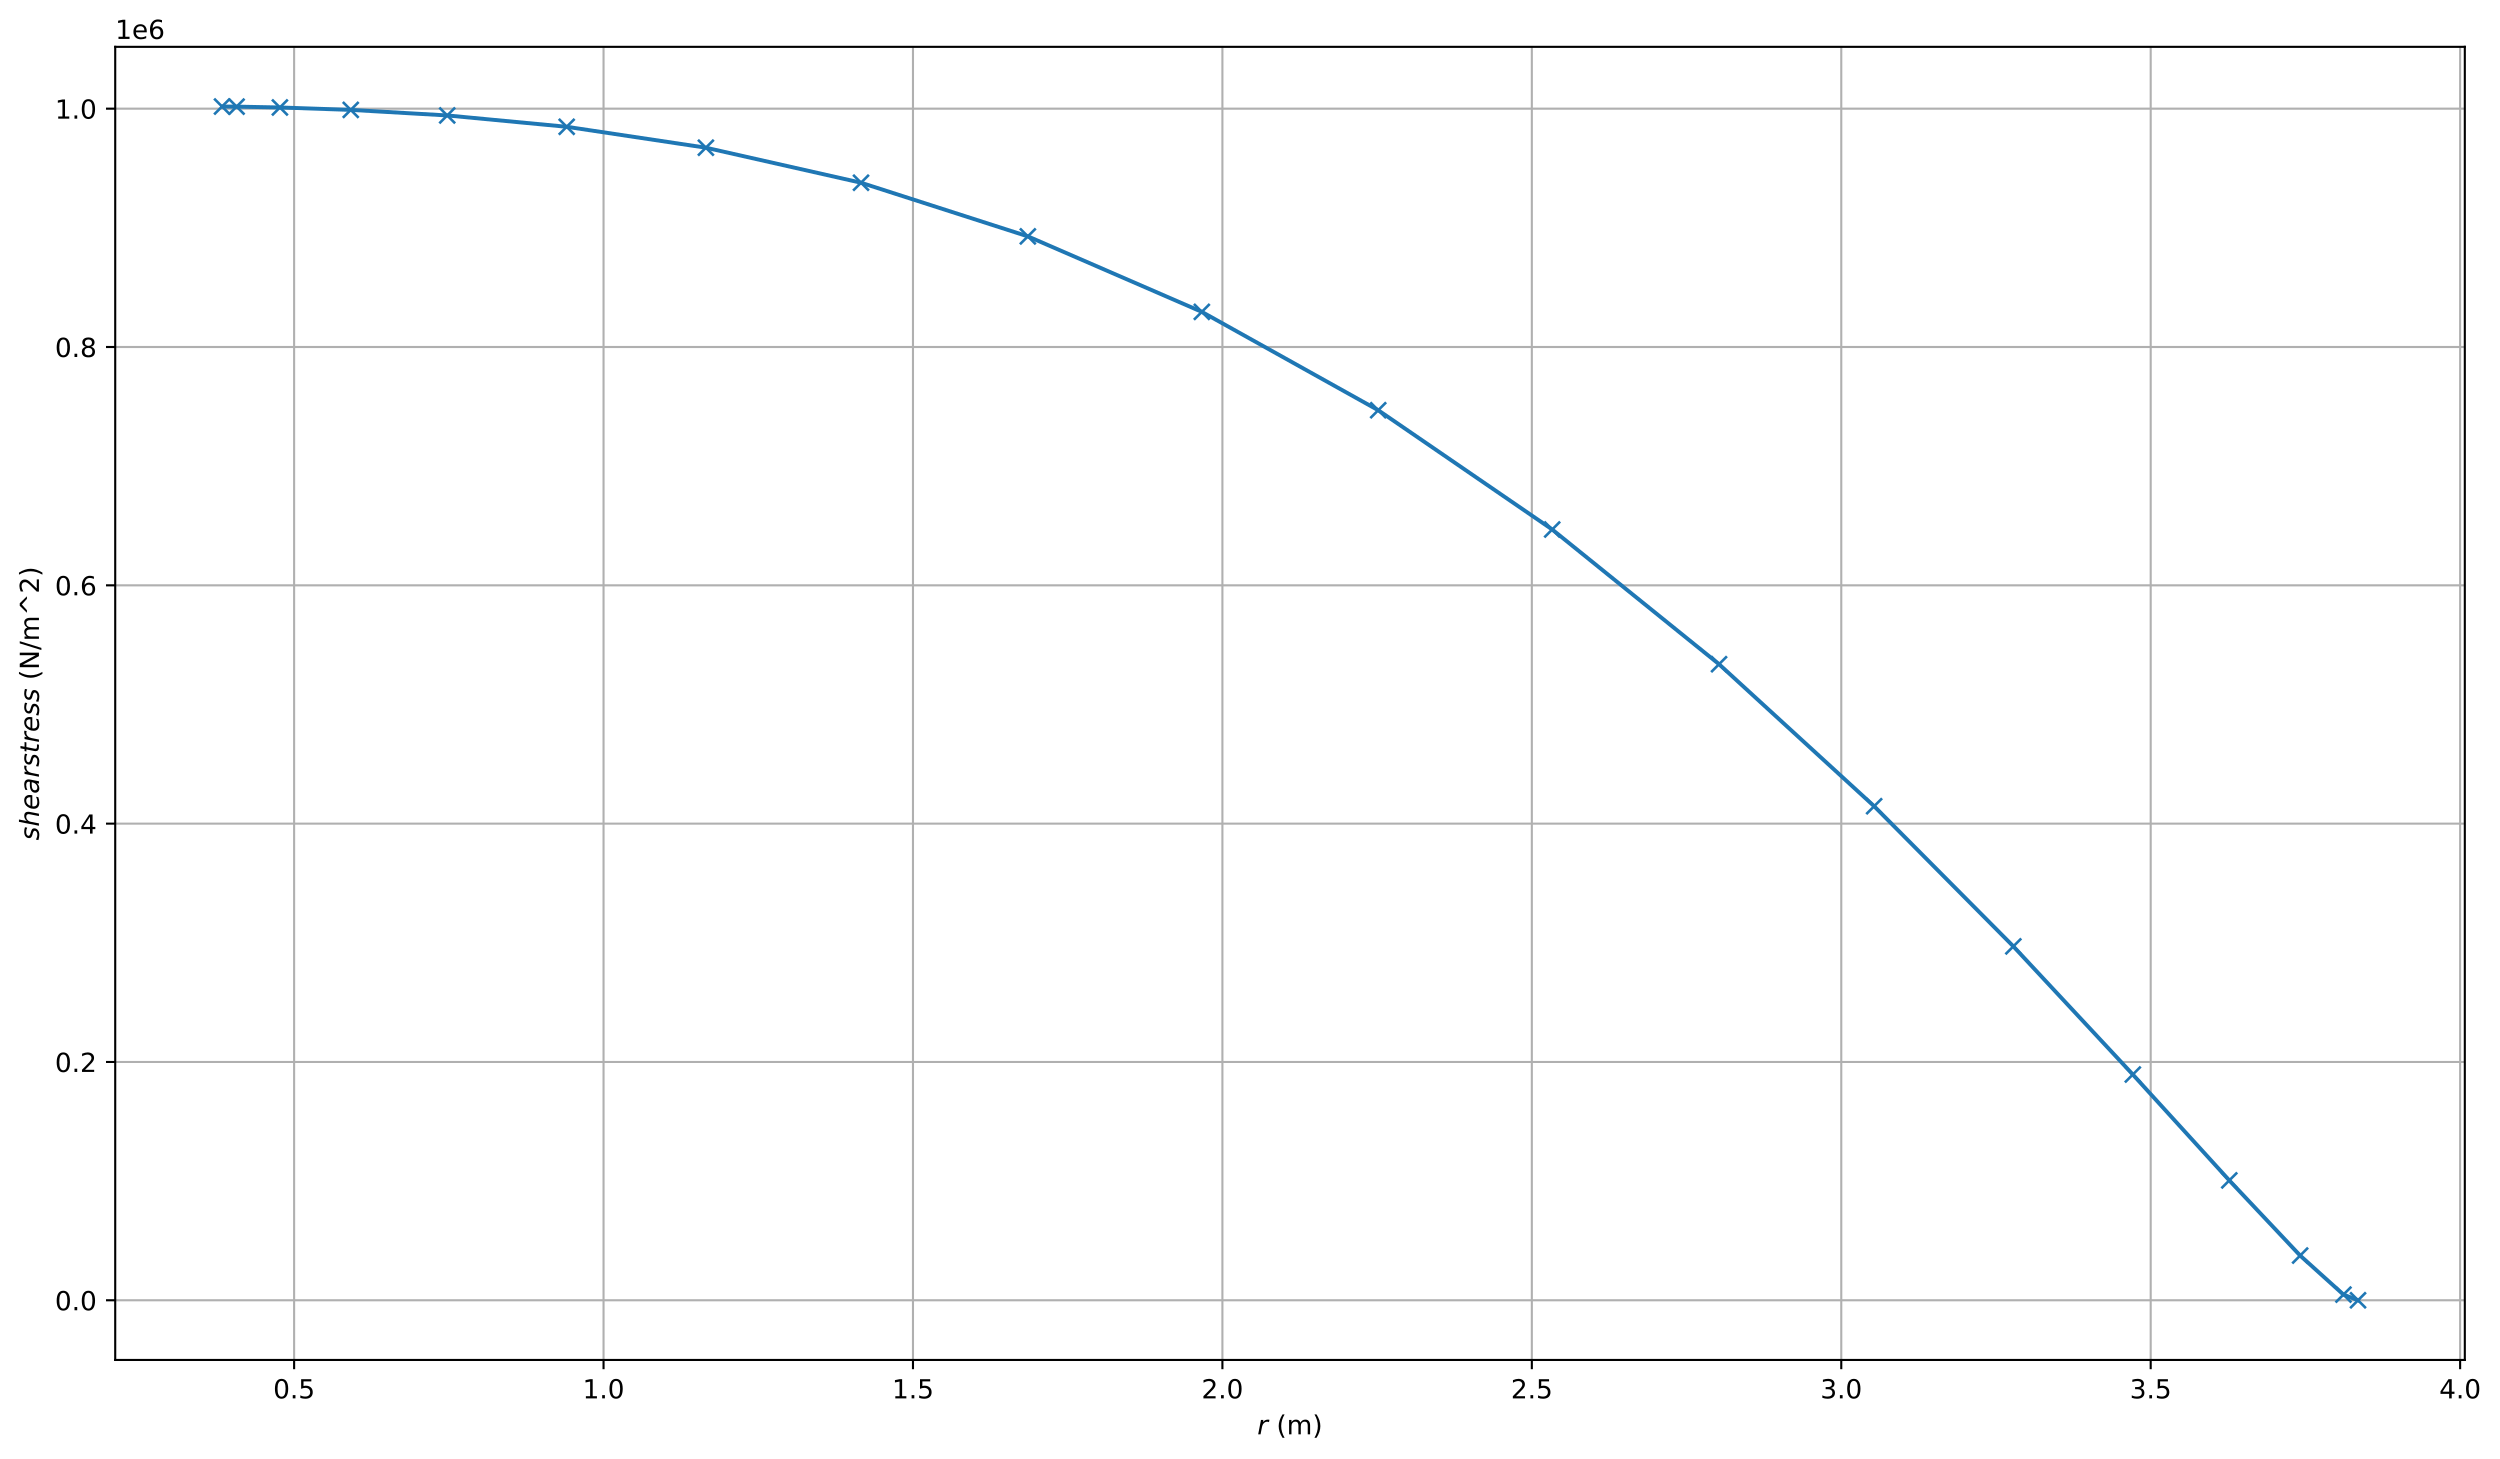
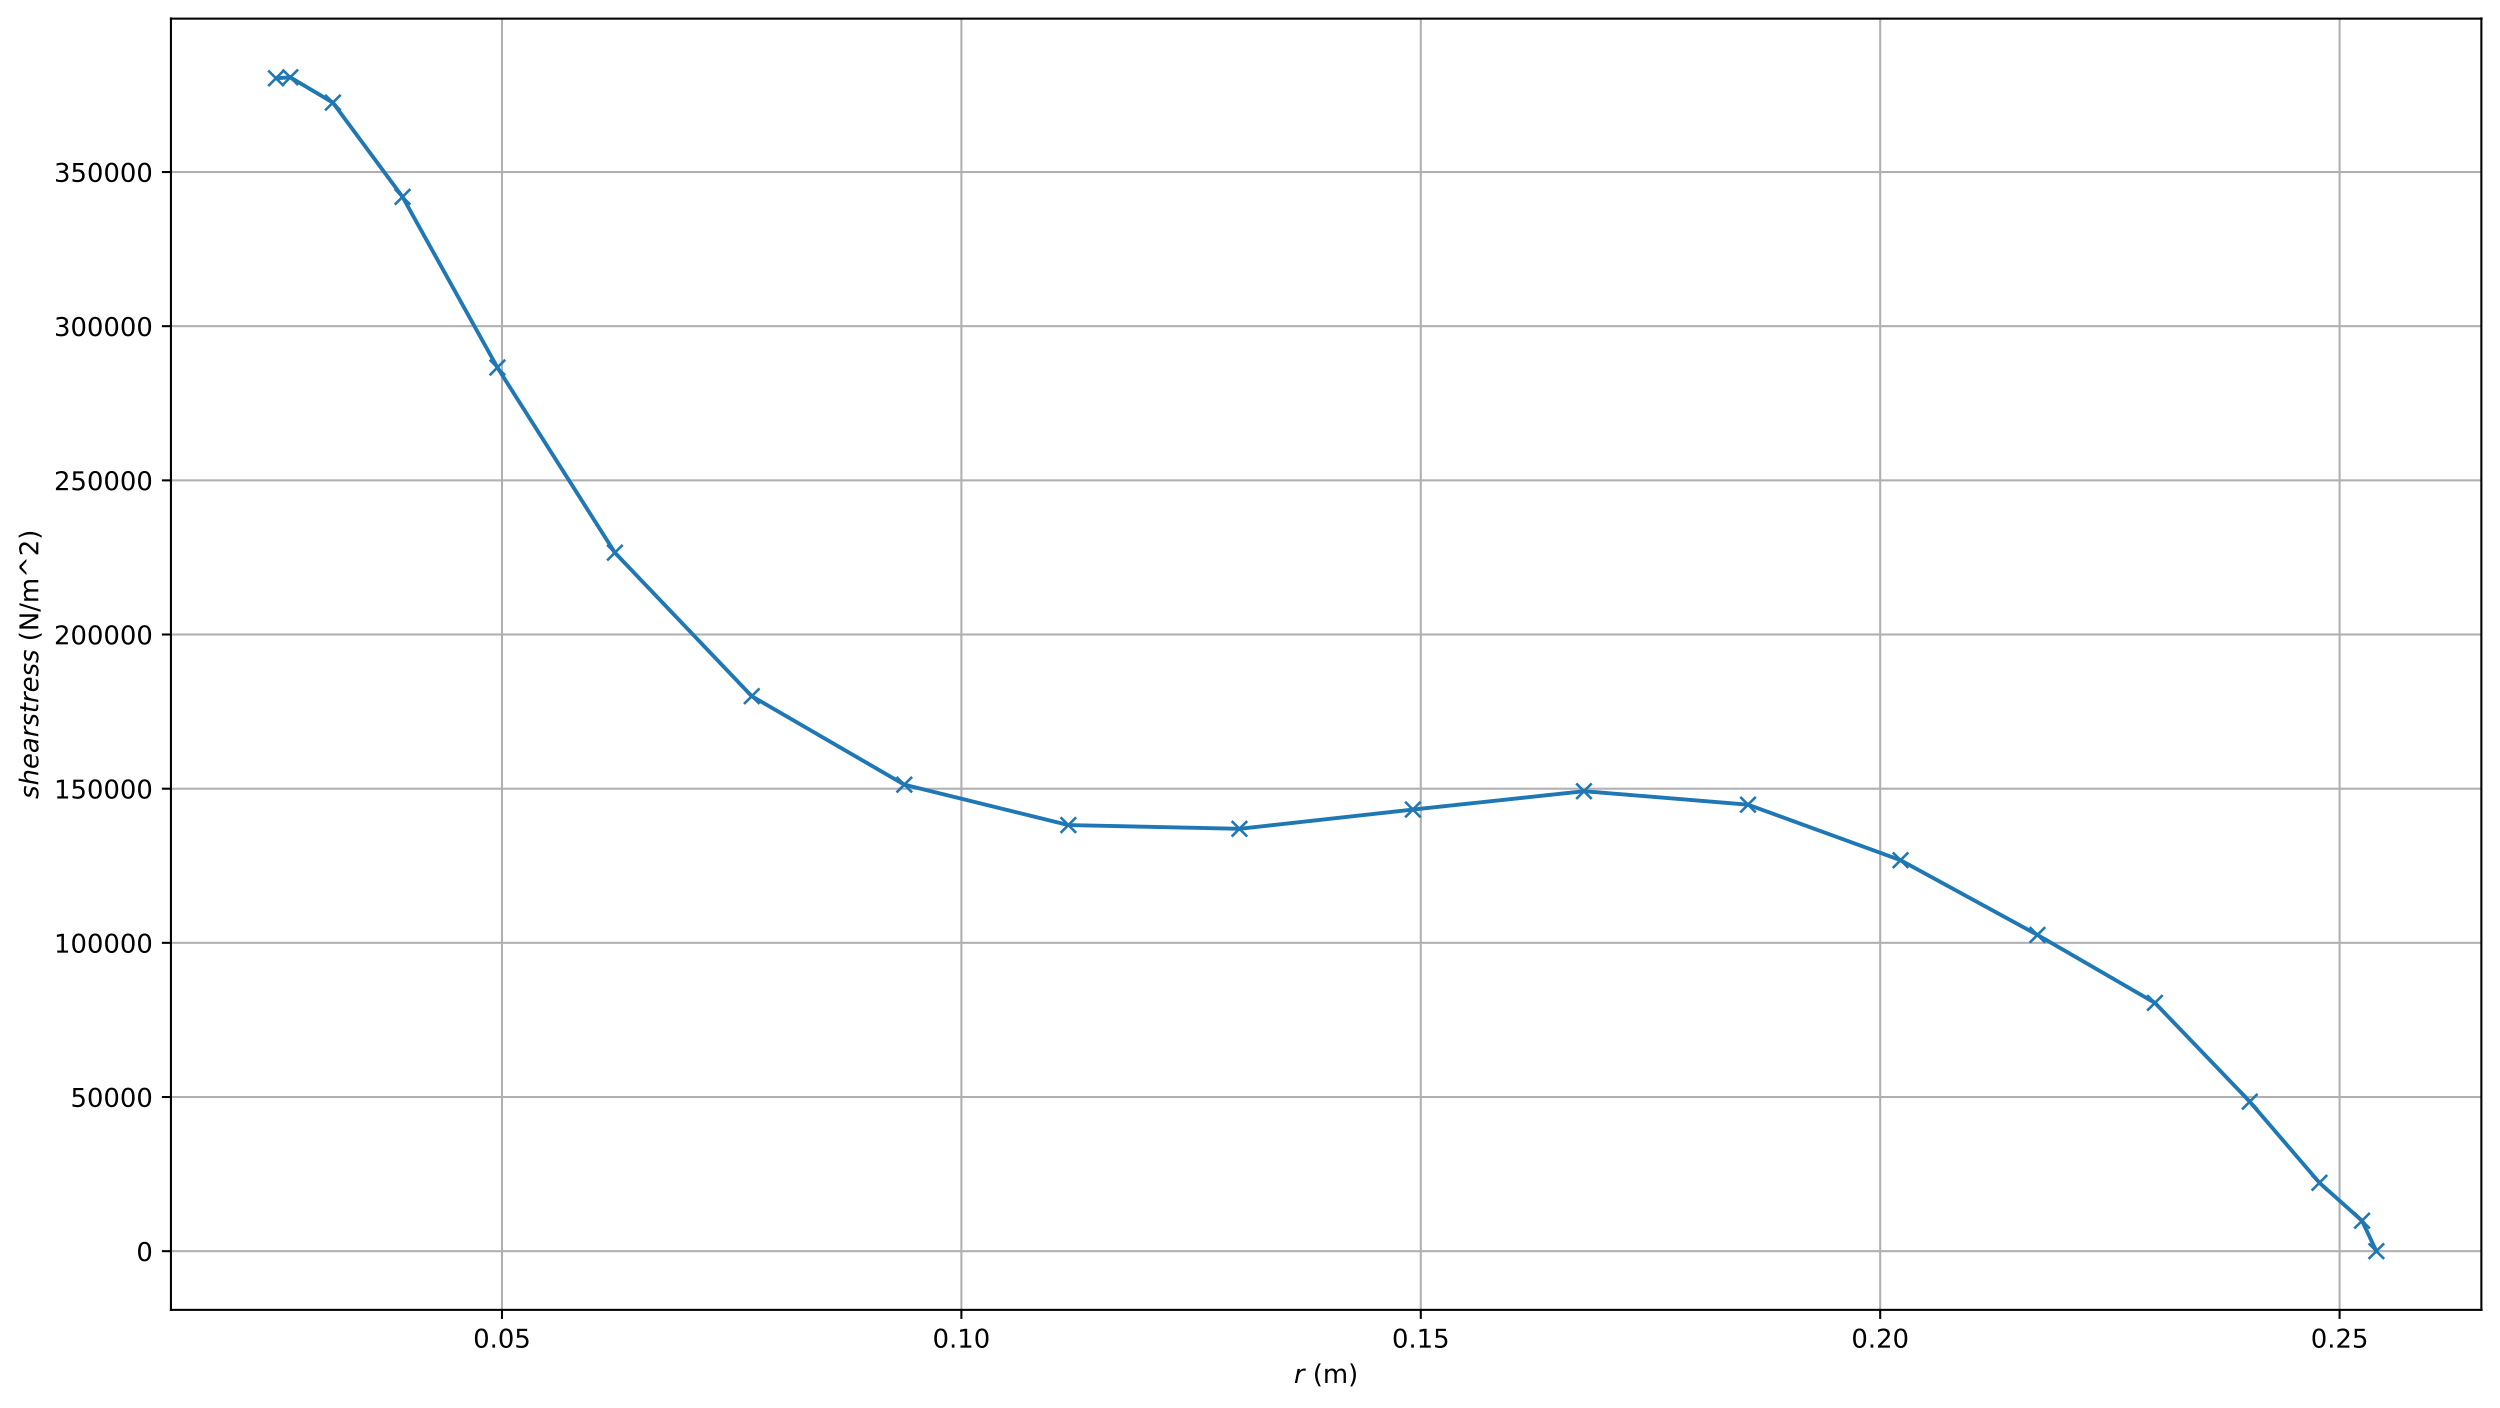
- <svg xmlns="http://www.w3.org/2000/svg" xmlns:xlink="http://www.w3.org/1999/xlink" width="949.952pt" height="554.315pt" viewBox="0 0 949.952 554.315" version="1.1">
+ <svg xmlns="http://www.w3.org/2000/svg" xmlns:xlink="http://www.w3.org/1999/xlink" width="966.053pt" height="543.716pt" viewBox="0 0 966.053 543.716" version="1.1">
  <defs>
    <style type="text/css">*{stroke-linejoin: round; stroke-linecap: butt}</style>
  </defs>
  <g id="figure_1">
    <g id="patch_1">
-       <path d="M 0 554.315  L 949.952 554.315  L 949.952 0  L 0 0  L 0 554.315  z " style="fill: none" />
+       <path d="M 0 543.716  L 966.053 543.716  L 966.053 0  L 0 0  L 0 543.716  z " style="fill: none" />
    </g>
    <g id="axes_1">
      <g id="patch_2">
-         <path d="M 43.781 516.758  L 936.581 516.758  L 936.581 17.798  L 43.781 17.798  L 43.781 516.758  z " style="fill: none" />
+         <path d="M 66.053 506.16  L 958.853 506.16  L 958.853 7.2  L 66.053 7.2  L 66.053 506.16  z " style="fill: none" />
      </g>
      <g id="matplotlib.axis_1">
        <g id="xtick_1">
          <g id="line2d_1">
-             <path d="M 111.759 516.758  L 111.759 17.798  " clip-path="url(#p8555065c30)" style="fill: none; stroke: #b0b0b0; stroke-width: 0.8; stroke-linecap: square" />
+             <path d="M 193.976 506.16  L 193.976 7.2  " clip-path="url(#p94c50123bf)" style="fill: none; stroke: #b0b0b0; stroke-width: 0.8; stroke-linecap: square" />
          </g>
          <g id="line2d_2">
            <defs>
-               <path id="mff8ac58ba9" d="M 0 0  L 0 3.5  " style="stroke: #000000; stroke-width: 0.8" />
+               <path id="m129777910a" d="M 0 0  L 0 3.5  " style="stroke: #000000; stroke-width: 0.8" />
            </defs>
            <g>
-               <use xlink:href="#mff8ac58ba9" x="111.759" y="516.758" style="stroke: #000000; stroke-width: 0.8" />
+               <use xlink:href="#m129777910a" x="193.976" y="506.16" style="stroke: #000000; stroke-width: 0.8" />
            </g>
          </g>
          <g id="text_1">
-             <g transform="translate(103.807 531.3569) scale(0.1 -0.1)">
+             <g transform="translate(182.8436 520.7584) scale(0.1 -0.1)">
              <defs>
                <path id="DejaVuSans-30" d="M 2034 4250  Q 1547 4250 1301 3770  Q 1056 3291 1056 2328  Q 1056 1369 1301 889  Q 1547 409 2034 409  Q 2525 409 2770 889  Q 3016 1369 3016 2328  Q 3016 3291 2770 3770  Q 2525 4250 2034 4250  z M 2034 4750  Q 2819 4750 3233 4129  Q 3647 3509 3647 2328  Q 3647 1150 3233 529  Q 2819 -91 2034 -91  Q 1250 -91 836 529  Q 422 1150 422 2328  Q 422 3509 836 4129  Q 1250 4750 2034 4750  z " transform="scale(0.015625)" />
                <path id="DejaVuSans-2e" d="M 684 794  L 1344 794  L 1344 0  L 684 0  L 684 794  z " transform="scale(0.015625)" />
                <path id="DejaVuSans-35" d="M 691 4666  L 3169 4666  L 3169 4134  L 1269 4134  L 1269 2991  Q 1406 3038 1543 3061  Q 1681 3084 1819 3084  Q 2600 3084 3056 2656  Q 3513 2228 3513 1497  Q 3513 744 3044 326  Q 2575 -91 1722 -91  Q 1428 -91 1123 -41  Q 819 9 494 109  L 494 744  Q 775 591 1075 516  Q 1375 441 1709 441  Q 2250 441 2565 725  Q 2881 1009 2881 1497  Q 2881 1984 2565 2268  Q 2250 2553 1709 2553  Q 1456 2553 1204 2497  Q 953 2441 691 2322  L 691 4666  z " transform="scale(0.015625)" />
              </defs>
              <use xlink:href="#DejaVuSans-30" />
              <use xlink:href="#DejaVuSans-2e" transform="translate(63.62305 0)" />
-               <use xlink:href="#DejaVuSans-35" transform="translate(95.41016 0)" />
+               <use xlink:href="#DejaVuSans-30" transform="translate(95.41016 0)" />
+               <use xlink:href="#DejaVuSans-35" transform="translate(159.0332 0)" />
            </g>
          </g>
        </g>
        <g id="xtick_2">
          <g id="line2d_3">
-             <path d="M 229.336 516.758  L 229.336 17.798  " clip-path="url(#p8555065c30)" style="fill: none; stroke: #b0b0b0; stroke-width: 0.8; stroke-linecap: square" />
+             <path d="M 371.5 506.16  L 371.5 7.2  " clip-path="url(#p94c50123bf)" style="fill: none; stroke: #b0b0b0; stroke-width: 0.8; stroke-linecap: square" />
          </g>
          <g id="line2d_4">
            <g>
-               <use xlink:href="#mff8ac58ba9" x="229.336" y="516.758" style="stroke: #000000; stroke-width: 0.8" />
+               <use xlink:href="#m129777910a" x="371.5" y="506.16" style="stroke: #000000; stroke-width: 0.8" />
            </g>
          </g>
          <g id="text_2">
-             <g transform="translate(221.3844 531.3569) scale(0.1 -0.1)">
+             <g transform="translate(360.3668 520.7584) scale(0.1 -0.1)">
              <defs>
                <path id="DejaVuSans-31" d="M 794 531  L 1825 531  L 1825 4091  L 703 3866  L 703 4441  L 1819 4666  L 2450 4666  L 2450 531  L 3481 531  L 3481 0  L 794 0  L 794 531  z " transform="scale(0.015625)" />
              </defs>
-               <use xlink:href="#DejaVuSans-31" />
-               <use xlink:href="#DejaVuSans-2e" transform="translate(63.62305 0)" />
-               <use xlink:href="#DejaVuSans-30" transform="translate(95.41016 0)" />
+               <use xlink:href="#DejaVuSans-30" />
+               <use xlink:href="#DejaVuSans-2e" transform="translate(63.62305 0)" />
+               <use xlink:href="#DejaVuSans-31" transform="translate(95.41016 0)" />
+               <use xlink:href="#DejaVuSans-30" transform="translate(159.0332 0)" />
            </g>
          </g>
        </g>
        <g id="xtick_3">
          <g id="line2d_5">
-             <path d="M 346.913 516.758  L 346.913 17.798  " clip-path="url(#p8555065c30)" style="fill: none; stroke: #b0b0b0; stroke-width: 0.8; stroke-linecap: square" />
+             <path d="M 549.023 506.16  L 549.023 7.2  " clip-path="url(#p94c50123bf)" style="fill: none; stroke: #b0b0b0; stroke-width: 0.8; stroke-linecap: square" />
          </g>
          <g id="line2d_6">
            <g>
-               <use xlink:href="#mff8ac58ba9" x="346.913" y="516.758" style="stroke: #000000; stroke-width: 0.8" />
+               <use xlink:href="#m129777910a" x="549.023" y="506.16" style="stroke: #000000; stroke-width: 0.8" />
            </g>
          </g>
          <g id="text_3">
-             <g transform="translate(338.9617 531.3569) scale(0.1 -0.1)">
-               <use xlink:href="#DejaVuSans-31" />
-               <use xlink:href="#DejaVuSans-2e" transform="translate(63.62305 0)" />
-               <use xlink:href="#DejaVuSans-35" transform="translate(95.41016 0)" />
+             <g transform="translate(537.8901 520.7584) scale(0.1 -0.1)">
+               <use xlink:href="#DejaVuSans-30" />
+               <use xlink:href="#DejaVuSans-2e" transform="translate(63.62305 0)" />
+               <use xlink:href="#DejaVuSans-31" transform="translate(95.41016 0)" />
+               <use xlink:href="#DejaVuSans-35" transform="translate(159.0332 0)" />
            </g>
          </g>
        </g>
        <g id="xtick_4">
          <g id="line2d_7">
-             <path d="M 464.491 516.758  L 464.491 17.798  " clip-path="url(#p8555065c30)" style="fill: none; stroke: #b0b0b0; stroke-width: 0.8; stroke-linecap: square" />
+             <path d="M 726.546 506.16  L 726.546 7.2  " clip-path="url(#p94c50123bf)" style="fill: none; stroke: #b0b0b0; stroke-width: 0.8; stroke-linecap: square" />
          </g>
          <g id="line2d_8">
            <g>
-               <use xlink:href="#mff8ac58ba9" x="464.491" y="516.758" style="stroke: #000000; stroke-width: 0.8" />
+               <use xlink:href="#m129777910a" x="726.546" y="506.16" style="stroke: #000000; stroke-width: 0.8" />
            </g>
          </g>
          <g id="text_4">
-             <g transform="translate(456.539 531.3569) scale(0.1 -0.1)">
+             <g transform="translate(715.4134 520.7584) scale(0.1 -0.1)">
              <defs>
                <path id="DejaVuSans-32" d="M 1228 531  L 3431 531  L 3431 0  L 469 0  L 469 531  Q 828 903 1448 1529  Q 2069 2156 2228 2338  Q 2531 2678 2651 2914  Q 2772 3150 2772 3378  Q 2772 3750 2511 3984  Q 2250 4219 1831 4219  Q 1534 4219 1204 4116  Q 875 4013 500 3803  L 500 4441  Q 881 4594 1212 4672  Q 1544 4750 1819 4750  Q 2544 4750 2975 4387  Q 3406 4025 3406 3419  Q 3406 3131 3298 2873  Q 3191 2616 2906 2266  Q 2828 2175 2409 1742  Q 1991 1309 1228 531  z " transform="scale(0.015625)" />
              </defs>
-               <use xlink:href="#DejaVuSans-32" />
-               <use xlink:href="#DejaVuSans-2e" transform="translate(63.62305 0)" />
-               <use xlink:href="#DejaVuSans-30" transform="translate(95.41016 0)" />
+               <use xlink:href="#DejaVuSans-30" />
+               <use xlink:href="#DejaVuSans-2e" transform="translate(63.62305 0)" />
+               <use xlink:href="#DejaVuSans-32" transform="translate(95.41016 0)" />
+               <use xlink:href="#DejaVuSans-30" transform="translate(159.0332 0)" />
            </g>
          </g>
        </g>
        <g id="xtick_5">
          <g id="line2d_9">
-             <path d="M 582.068 516.758  L 582.068 17.798  " clip-path="url(#p8555065c30)" style="fill: none; stroke: #b0b0b0; stroke-width: 0.8; stroke-linecap: square" />
+             <path d="M 904.069 506.16  L 904.069 7.2  " clip-path="url(#p94c50123bf)" style="fill: none; stroke: #b0b0b0; stroke-width: 0.8; stroke-linecap: square" />
          </g>
          <g id="line2d_10">
            <g>
-               <use xlink:href="#mff8ac58ba9" x="582.068" y="516.758" style="stroke: #000000; stroke-width: 0.8" />
+               <use xlink:href="#m129777910a" x="904.069" y="506.16" style="stroke: #000000; stroke-width: 0.8" />
            </g>
          </g>
          <g id="text_5">
-             <g transform="translate(574.1164 531.3569) scale(0.1 -0.1)">
-               <use xlink:href="#DejaVuSans-32" />
-               <use xlink:href="#DejaVuSans-2e" transform="translate(63.62305 0)" />
-               <use xlink:href="#DejaVuSans-35" transform="translate(95.41016 0)" />
-             </g>
-           </g>
-         </g>
-         <g id="xtick_6">
-           <g id="line2d_11">
-             <path d="M 699.645 516.758  L 699.645 17.798  " clip-path="url(#p8555065c30)" style="fill: none; stroke: #b0b0b0; stroke-width: 0.8; stroke-linecap: square" />
-           </g>
-           <g id="line2d_12">
-             <g>
-               <use xlink:href="#mff8ac58ba9" x="699.645" y="516.758" style="stroke: #000000; stroke-width: 0.8" />
-             </g>
-           </g>
-           <g id="text_6">
-             <g transform="translate(691.6937 531.3569) scale(0.1 -0.1)">
-               <defs>
-                 <path id="DejaVuSans-33" d="M 2597 2516  Q 3050 2419 3304 2112  Q 3559 1806 3559 1356  Q 3559 666 3084 287  Q 2609 -91 1734 -91  Q 1441 -91 1130 -33  Q 819 25 488 141  L 488 750  Q 750 597 1062 519  Q 1375 441 1716 441  Q 2309 441 2620 675  Q 2931 909 2931 1356  Q 2931 1769 2642 2001  Q 2353 2234 1838 2234  L 1294 2234  L 1294 2753  L 1863 2753  Q 2328 2753 2575 2939  Q 2822 3125 2822 3475  Q 2822 3834 2567 4026  Q 2313 4219 1838 4219  Q 1578 4219 1281 4162  Q 984 4106 628 3988  L 628 4550  Q 988 4650 1302 4700  Q 1616 4750 1894 4750  Q 2613 4750 3031 4423  Q 3450 4097 3450 3541  Q 3450 3153 3228 2886  Q 3006 2619 2597 2516  z " transform="scale(0.015625)" />
-               </defs>
-               <use xlink:href="#DejaVuSans-33" />
-               <use xlink:href="#DejaVuSans-2e" transform="translate(63.62305 0)" />
-               <use xlink:href="#DejaVuSans-30" transform="translate(95.41016 0)" />
-             </g>
-           </g>
-         </g>
-         <g id="xtick_7">
-           <g id="line2d_13">
-             <path d="M 817.223 516.758  L 817.223 17.798  " clip-path="url(#p8555065c30)" style="fill: none; stroke: #b0b0b0; stroke-width: 0.8; stroke-linecap: square" />
-           </g>
-           <g id="line2d_14">
-             <g>
-               <use xlink:href="#mff8ac58ba9" x="817.223" y="516.758" style="stroke: #000000; stroke-width: 0.8" />
-             </g>
-           </g>
-           <g id="text_7">
-             <g transform="translate(809.2711 531.3569) scale(0.1 -0.1)">
-               <use xlink:href="#DejaVuSans-33" />
-               <use xlink:href="#DejaVuSans-2e" transform="translate(63.62305 0)" />
-               <use xlink:href="#DejaVuSans-35" transform="translate(95.41016 0)" />
-             </g>
-           </g>
-         </g>
-         <g id="xtick_8">
-           <g id="line2d_15">
-             <path d="M 934.8 516.758  L 934.8 17.798  " clip-path="url(#p8555065c30)" style="fill: none; stroke: #b0b0b0; stroke-width: 0.8; stroke-linecap: square" />
-           </g>
-           <g id="line2d_16">
-             <g>
-               <use xlink:href="#mff8ac58ba9" x="934.8" y="516.758" style="stroke: #000000; stroke-width: 0.8" />
-             </g>
-           </g>
-           <g id="text_8">
-             <g transform="translate(926.8484 531.3569) scale(0.1 -0.1)">
-               <defs>
-                 <path id="DejaVuSans-34" d="M 2419 4116  L 825 1625  L 2419 1625  L 2419 4116  z M 2253 4666  L 3047 4666  L 3047 1625  L 3713 1625  L 3713 1100  L 3047 1100  L 3047 0  L 2419 0  L 2419 1100  L 313 1100  L 313 1709  L 2253 4666  z " transform="scale(0.015625)" />
-               </defs>
-               <use xlink:href="#DejaVuSans-34" />
-               <use xlink:href="#DejaVuSans-2e" transform="translate(63.62305 0)" />
-               <use xlink:href="#DejaVuSans-30" transform="translate(95.41016 0)" />
-             </g>
-           </g>
-         </g>
-         <g id="text_9">
-           <g transform="translate(477.7312 545.035) scale(0.1 -0.1)">
+             <g transform="translate(892.9366 520.7584) scale(0.1 -0.1)">
+               <use xlink:href="#DejaVuSans-30" />
+               <use xlink:href="#DejaVuSans-2e" transform="translate(63.62305 0)" />
+               <use xlink:href="#DejaVuSans-32" transform="translate(95.41016 0)" />
+               <use xlink:href="#DejaVuSans-35" transform="translate(159.0332 0)" />
+             </g>
+           </g>
+         </g>
+         <g id="text_6">
+           <g transform="translate(500.0031 534.4366) scale(0.1 -0.1)">
            <defs>
              <path id="DejaVuSans-Oblique-72" d="M 2853 2969  Q 2766 3016 2653 3041  Q 2541 3066 2413 3066  Q 1953 3066 1609 2717  Q 1266 2369 1153 1784  L 800 0  L 225 0  L 909 3500  L 1484 3500  L 1375 2956  Q 1603 3259 1920 3421  Q 2238 3584 2597 3584  Q 2691 3584 2781 3573  Q 2872 3563 2963 3538  L 2853 2969  z " transform="scale(0.015625)" />
              <path id="DejaVuSans-20" transform="scale(0.015625)" />
              <path id="DejaVuSans-28" d="M 1984 4856  Q 1566 4138 1362 3434  Q 1159 2731 1159 2009  Q 1159 1288 1364 580  Q 1569 -128 1984 -844  L 1484 -844  Q 1016 -109 783 600  Q 550 1309 550 2009  Q 550 2706 781 3412  Q 1013 4119 1484 4856  L 1984 4856  z " transform="scale(0.015625)" />
              <path id="DejaVuSans-6d" d="M 3328 2828  Q 3544 3216 3844 3400  Q 4144 3584 4550 3584  Q 5097 3584 5394 3201  Q 5691 2819 5691 2113  L 5691 0  L 5113 0  L 5113 2094  Q 5113 2597 4934 2840  Q 4756 3084 4391 3084  Q 3944 3084 3684 2787  Q 3425 2491 3425 1978  L 3425 0  L 2847 0  L 2847 2094  Q 2847 2600 2669 2842  Q 2491 3084 2119 3084  Q 1678 3084 1418 2786  Q 1159 2488 1159 1978  L 1159 0  L 581 0  L 581 3500  L 1159 3500  L 1159 2956  Q 1356 3278 1631 3431  Q 1906 3584 2284 3584  Q 2666 3584 2933 3390  Q 3200 3197 3328 2828  z " transform="scale(0.015625)" />
              <path id="DejaVuSans-29" d="M 513 4856  L 1013 4856  Q 1481 4119 1714 3412  Q 1947 2706 1947 2009  Q 1947 1309 1714 600  Q 1481 -109 1013 -844  L 513 -844  Q 928 -128 1133 580  Q 1338 1288 1338 2009  Q 1338 2731 1133 3434  Q 928 4138 513 4856  z " transform="scale(0.015625)" />
            </defs>
            <use xlink:href="#DejaVuSans-Oblique-72" transform="translate(0 0.125)" />
            <use xlink:href="#DejaVuSans-20" transform="translate(41.11328 0.125)" />
            <use xlink:href="#DejaVuSans-28" transform="translate(72.90039 0.125)" />
            <use xlink:href="#DejaVuSans-6d" transform="translate(111.9141 0.125)" />
            <use xlink:href="#DejaVuSans-29" transform="translate(209.3262 0.125)" />
          </g>
        </g>
      </g>
      <g id="matplotlib.axis_2">
        <g id="ytick_1">
+           <g id="line2d_11">
+             <path d="M 66.053 483.48  L 958.853 483.48  " clip-path="url(#p94c50123bf)" style="fill: none; stroke: #b0b0b0; stroke-width: 0.8; stroke-linecap: square" />
+           </g>
+           <g id="line2d_12">
+             <defs>
+               <path id="md71b4af7f2" d="M 0 0  L -3.5 0  " style="stroke: #000000; stroke-width: 0.8" />
+             </defs>
+             <g>
+               <use xlink:href="#md71b4af7f2" x="66.053" y="483.48" style="stroke: #000000; stroke-width: 0.8" />
+             </g>
+           </g>
+           <g id="text_7">
+             <g transform="translate(52.69062 487.2792) scale(0.1 -0.1)">
+               <use xlink:href="#DejaVuSans-30" />
+             </g>
+           </g>
+         </g>
+         <g id="ytick_2">
+           <g id="line2d_13">
+             <path d="M 66.053 423.907  L 958.853 423.907  " clip-path="url(#p94c50123bf)" style="fill: none; stroke: #b0b0b0; stroke-width: 0.8; stroke-linecap: square" />
+           </g>
+           <g id="line2d_14">
+             <g>
+               <use xlink:href="#md71b4af7f2" x="66.053" y="423.907" style="stroke: #000000; stroke-width: 0.8" />
+             </g>
+           </g>
+           <g id="text_8">
+             <g transform="translate(27.24063 427.706) scale(0.1 -0.1)">
+               <use xlink:href="#DejaVuSans-35" />
+               <use xlink:href="#DejaVuSans-30" transform="translate(63.62305 0)" />
+               <use xlink:href="#DejaVuSans-30" transform="translate(127.2461 0)" />
+               <use xlink:href="#DejaVuSans-30" transform="translate(190.8691 0)" />
+               <use xlink:href="#DejaVuSans-30" transform="translate(254.4922 0)" />
+             </g>
+           </g>
+         </g>
+         <g id="ytick_3">
+           <g id="line2d_15">
+             <path d="M 66.053 364.333  L 958.853 364.333  " clip-path="url(#p94c50123bf)" style="fill: none; stroke: #b0b0b0; stroke-width: 0.8; stroke-linecap: square" />
+           </g>
+           <g id="line2d_16">
+             <g>
+               <use xlink:href="#md71b4af7f2" x="66.053" y="364.333" style="stroke: #000000; stroke-width: 0.8" />
+             </g>
+           </g>
+           <g id="text_9">
+             <g transform="translate(20.87813 368.1327) scale(0.1 -0.1)">
+               <use xlink:href="#DejaVuSans-31" />
+               <use xlink:href="#DejaVuSans-30" transform="translate(63.62305 0)" />
+               <use xlink:href="#DejaVuSans-30" transform="translate(127.2461 0)" />
+               <use xlink:href="#DejaVuSans-30" transform="translate(190.8691 0)" />
+               <use xlink:href="#DejaVuSans-30" transform="translate(254.4922 0)" />
+               <use xlink:href="#DejaVuSans-30" transform="translate(318.1152 0)" />
+             </g>
+           </g>
+         </g>
+         <g id="ytick_4">
          <g id="line2d_17">
-             <path d="M 43.781 494.078  L 936.581 494.078  " clip-path="url(#p8555065c30)" style="fill: none; stroke: #b0b0b0; stroke-width: 0.8; stroke-linecap: square" />
+             <path d="M 66.053 304.76  L 958.853 304.76  " clip-path="url(#p94c50123bf)" style="fill: none; stroke: #b0b0b0; stroke-width: 0.8; stroke-linecap: square" />
          </g>
          <g id="line2d_18">
-             <defs>
-               <path id="mfcaeb2661c" d="M 0 0  L -3.5 0  " style="stroke: #000000; stroke-width: 0.8" />
-             </defs>
-             <g>
-               <use xlink:href="#mfcaeb2661c" x="43.781" y="494.078" style="stroke: #000000; stroke-width: 0.8" />
+             <g>
+               <use xlink:href="#md71b4af7f2" x="66.053" y="304.76" style="stroke: #000000; stroke-width: 0.8" />
            </g>
          </g>
          <g id="text_10">
-             <g transform="translate(20.87813 497.8777) scale(0.1 -0.1)">
-               <use xlink:href="#DejaVuSans-30" />
-               <use xlink:href="#DejaVuSans-2e" transform="translate(63.62305 0)" />
-               <use xlink:href="#DejaVuSans-30" transform="translate(95.41016 0)" />
-             </g>
-           </g>
-         </g>
-         <g id="ytick_2">
+             <g transform="translate(20.87813 308.5594) scale(0.1 -0.1)">
+               <use xlink:href="#DejaVuSans-31" />
+               <use xlink:href="#DejaVuSans-35" transform="translate(63.62305 0)" />
+               <use xlink:href="#DejaVuSans-30" transform="translate(127.2461 0)" />
+               <use xlink:href="#DejaVuSans-30" transform="translate(190.8691 0)" />
+               <use xlink:href="#DejaVuSans-30" transform="translate(254.4922 0)" />
+               <use xlink:href="#DejaVuSans-30" transform="translate(318.1152 0)" />
+             </g>
+           </g>
+         </g>
+         <g id="ytick_5">
          <g id="line2d_19">
-             <path d="M 43.781 403.522  L 936.581 403.522  " clip-path="url(#p8555065c30)" style="fill: none; stroke: #b0b0b0; stroke-width: 0.8; stroke-linecap: square" />
+             <path d="M 66.053 245.187  L 958.853 245.187  " clip-path="url(#p94c50123bf)" style="fill: none; stroke: #b0b0b0; stroke-width: 0.8; stroke-linecap: square" />
          </g>
          <g id="line2d_20">
            <g>
-               <use xlink:href="#mfcaeb2661c" x="43.781" y="403.522" style="stroke: #000000; stroke-width: 0.8" />
+               <use xlink:href="#md71b4af7f2" x="66.053" y="245.187" style="stroke: #000000; stroke-width: 0.8" />
            </g>
          </g>
          <g id="text_11">
-             <g transform="translate(20.87813 407.3212) scale(0.1 -0.1)">
-               <use xlink:href="#DejaVuSans-30" />
-               <use xlink:href="#DejaVuSans-2e" transform="translate(63.62305 0)" />
-               <use xlink:href="#DejaVuSans-32" transform="translate(95.41016 0)" />
-             </g>
-           </g>
-         </g>
-         <g id="ytick_3">
+             <g transform="translate(20.87813 248.9862) scale(0.1 -0.1)">
+               <use xlink:href="#DejaVuSans-32" />
+               <use xlink:href="#DejaVuSans-30" transform="translate(63.62305 0)" />
+               <use xlink:href="#DejaVuSans-30" transform="translate(127.2461 0)" />
+               <use xlink:href="#DejaVuSans-30" transform="translate(190.8691 0)" />
+               <use xlink:href="#DejaVuSans-30" transform="translate(254.4922 0)" />
+               <use xlink:href="#DejaVuSans-30" transform="translate(318.1152 0)" />
+             </g>
+           </g>
+         </g>
+         <g id="ytick_6">
          <g id="line2d_21">
-             <path d="M 43.781 312.966  L 936.581 312.966  " clip-path="url(#p8555065c30)" style="fill: none; stroke: #b0b0b0; stroke-width: 0.8; stroke-linecap: square" />
+             <path d="M 66.053 185.614  L 958.853 185.614  " clip-path="url(#p94c50123bf)" style="fill: none; stroke: #b0b0b0; stroke-width: 0.8; stroke-linecap: square" />
          </g>
          <g id="line2d_22">
            <g>
-               <use xlink:href="#mfcaeb2661c" x="43.781" y="312.966" style="stroke: #000000; stroke-width: 0.8" />
+               <use xlink:href="#md71b4af7f2" x="66.053" y="185.614" style="stroke: #000000; stroke-width: 0.8" />
            </g>
          </g>
          <g id="text_12">
-             <g transform="translate(20.87813 316.7648) scale(0.1 -0.1)">
-               <use xlink:href="#DejaVuSans-30" />
-               <use xlink:href="#DejaVuSans-2e" transform="translate(63.62305 0)" />
-               <use xlink:href="#DejaVuSans-34" transform="translate(95.41016 0)" />
-             </g>
-           </g>
-         </g>
-         <g id="ytick_4">
+             <g transform="translate(20.87813 189.4129) scale(0.1 -0.1)">
+               <use xlink:href="#DejaVuSans-32" />
+               <use xlink:href="#DejaVuSans-35" transform="translate(63.62305 0)" />
+               <use xlink:href="#DejaVuSans-30" transform="translate(127.2461 0)" />
+               <use xlink:href="#DejaVuSans-30" transform="translate(190.8691 0)" />
+               <use xlink:href="#DejaVuSans-30" transform="translate(254.4922 0)" />
+               <use xlink:href="#DejaVuSans-30" transform="translate(318.1152 0)" />
+             </g>
+           </g>
+         </g>
+         <g id="ytick_7">
          <g id="line2d_23">
-             <path d="M 43.781 222.409  L 936.581 222.409  " clip-path="url(#p8555065c30)" style="fill: none; stroke: #b0b0b0; stroke-width: 0.8; stroke-linecap: square" />
+             <path d="M 66.053 126.04  L 958.853 126.04  " clip-path="url(#p94c50123bf)" style="fill: none; stroke: #b0b0b0; stroke-width: 0.8; stroke-linecap: square" />
          </g>
          <g id="line2d_24">
            <g>
-               <use xlink:href="#mfcaeb2661c" x="43.781" y="222.409" style="stroke: #000000; stroke-width: 0.8" />
+               <use xlink:href="#md71b4af7f2" x="66.053" y="126.04" style="stroke: #000000; stroke-width: 0.8" />
            </g>
          </g>
          <g id="text_13">
-             <g transform="translate(20.87813 226.2083) scale(0.1 -0.1)">
+             <g transform="translate(20.87813 129.8397) scale(0.1 -0.1)">
              <defs>
-                 <path id="DejaVuSans-36" d="M 2113 2584  Q 1688 2584 1439 2293  Q 1191 2003 1191 1497  Q 1191 994 1439 701  Q 1688 409 2113 409  Q 2538 409 2786 701  Q 3034 994 3034 1497  Q 3034 2003 2786 2293  Q 2538 2584 2113 2584  z M 3366 4563  L 3366 3988  Q 3128 4100 2886 4159  Q 2644 4219 2406 4219  Q 1781 4219 1451 3797  Q 1122 3375 1075 2522  Q 1259 2794 1537 2939  Q 1816 3084 2150 3084  Q 2853 3084 3261 2657  Q 3669 2231 3669 1497  Q 3669 778 3244 343  Q 2819 -91 2113 -91  Q 1303 -91 875 529  Q 447 1150 447 2328  Q 447 3434 972 4092  Q 1497 4750 2381 4750  Q 2619 4750 2861 4703  Q 3103 4656 3366 4563  z " transform="scale(0.015625)" />
+                 <path id="DejaVuSans-33" d="M 2597 2516  Q 3050 2419 3304 2112  Q 3559 1806 3559 1356  Q 3559 666 3084 287  Q 2609 -91 1734 -91  Q 1441 -91 1130 -33  Q 819 25 488 141  L 488 750  Q 750 597 1062 519  Q 1375 441 1716 441  Q 2309 441 2620 675  Q 2931 909 2931 1356  Q 2931 1769 2642 2001  Q 2353 2234 1838 2234  L 1294 2234  L 1294 2753  L 1863 2753  Q 2328 2753 2575 2939  Q 2822 3125 2822 3475  Q 2822 3834 2567 4026  Q 2313 4219 1838 4219  Q 1578 4219 1281 4162  Q 984 4106 628 3988  L 628 4550  Q 988 4650 1302 4700  Q 1616 4750 1894 4750  Q 2613 4750 3031 4423  Q 3450 4097 3450 3541  Q 3450 3153 3228 2886  Q 3006 2619 2597 2516  z " transform="scale(0.015625)" />
              </defs>
-               <use xlink:href="#DejaVuSans-30" />
-               <use xlink:href="#DejaVuSans-2e" transform="translate(63.62305 0)" />
-               <use xlink:href="#DejaVuSans-36" transform="translate(95.41016 0)" />
-             </g>
-           </g>
-         </g>
-         <g id="ytick_5">
+               <use xlink:href="#DejaVuSans-33" />
+               <use xlink:href="#DejaVuSans-30" transform="translate(63.62305 0)" />
+               <use xlink:href="#DejaVuSans-30" transform="translate(127.2461 0)" />
+               <use xlink:href="#DejaVuSans-30" transform="translate(190.8691 0)" />
+               <use xlink:href="#DejaVuSans-30" transform="translate(254.4922 0)" />
+               <use xlink:href="#DejaVuSans-30" transform="translate(318.1152 0)" />
+             </g>
+           </g>
+         </g>
+         <g id="ytick_8">
          <g id="line2d_25">
-             <path d="M 43.781 131.853  L 936.581 131.853  " clip-path="url(#p8555065c30)" style="fill: none; stroke: #b0b0b0; stroke-width: 0.8; stroke-linecap: square" />
+             <path d="M 66.053 66.467  L 958.853 66.467  " clip-path="url(#p94c50123bf)" style="fill: none; stroke: #b0b0b0; stroke-width: 0.8; stroke-linecap: square" />
          </g>
          <g id="line2d_26">
            <g>
-               <use xlink:href="#mfcaeb2661c" x="43.781" y="131.853" style="stroke: #000000; stroke-width: 0.8" />
+               <use xlink:href="#md71b4af7f2" x="66.053" y="66.467" style="stroke: #000000; stroke-width: 0.8" />
            </g>
          </g>
          <g id="text_14">
-             <g transform="translate(20.87813 135.6518) scale(0.1 -0.1)">
-               <defs>
-                 <path id="DejaVuSans-38" d="M 2034 2216  Q 1584 2216 1326 1975  Q 1069 1734 1069 1313  Q 1069 891 1326 650  Q 1584 409 2034 409  Q 2484 409 2743 651  Q 3003 894 3003 1313  Q 3003 1734 2745 1975  Q 2488 2216 2034 2216  z M 1403 2484  Q 997 2584 770 2862  Q 544 3141 544 3541  Q 544 4100 942 4425  Q 1341 4750 2034 4750  Q 2731 4750 3128 4425  Q 3525 4100 3525 3541  Q 3525 3141 3298 2862  Q 3072 2584 2669 2484  Q 3125 2378 3379 2068  Q 3634 1759 3634 1313  Q 3634 634 3220 271  Q 2806 -91 2034 -91  Q 1263 -91 848 271  Q 434 634 434 1313  Q 434 1759 690 2068  Q 947 2378 1403 2484  z M 1172 3481  Q 1172 3119 1398 2916  Q 1625 2713 2034 2713  Q 2441 2713 2670 2916  Q 2900 3119 2900 3481  Q 2900 3844 2670 4047  Q 2441 4250 2034 4250  Q 1625 4250 1398 4047  Q 1172 3844 1172 3481  z " transform="scale(0.015625)" />
-               </defs>
-               <use xlink:href="#DejaVuSans-30" />
-               <use xlink:href="#DejaVuSans-2e" transform="translate(63.62305 0)" />
-               <use xlink:href="#DejaVuSans-38" transform="translate(95.41016 0)" />
-             </g>
-           </g>
-         </g>
-         <g id="ytick_6">
-           <g id="line2d_27">
-             <path d="M 43.781 41.296  L 936.581 41.296  " clip-path="url(#p8555065c30)" style="fill: none; stroke: #b0b0b0; stroke-width: 0.8; stroke-linecap: square" />
-           </g>
-           <g id="line2d_28">
-             <g>
-               <use xlink:href="#mfcaeb2661c" x="43.781" y="41.296" style="stroke: #000000; stroke-width: 0.8" />
-             </g>
-           </g>
-           <g id="text_15">
-             <g transform="translate(20.87813 45.0954) scale(0.1 -0.1)">
-               <use xlink:href="#DejaVuSans-31" />
-               <use xlink:href="#DejaVuSans-2e" transform="translate(63.62305 0)" />
-               <use xlink:href="#DejaVuSans-30" transform="translate(95.41016 0)" />
-             </g>
-           </g>
-         </g>
-         <g id="text_16">
-           <g transform="translate(14.79844 319.3284) rotate(-90) scale(0.1 -0.1)">
+             <g transform="translate(20.87813 70.2664) scale(0.1 -0.1)">
+               <use xlink:href="#DejaVuSans-33" />
+               <use xlink:href="#DejaVuSans-35" transform="translate(63.62305 0)" />
+               <use xlink:href="#DejaVuSans-30" transform="translate(127.2461 0)" />
+               <use xlink:href="#DejaVuSans-30" transform="translate(190.8691 0)" />
+               <use xlink:href="#DejaVuSans-30" transform="translate(254.4922 0)" />
+               <use xlink:href="#DejaVuSans-30" transform="translate(318.1152 0)" />
+             </g>
+           </g>
+         </g>
+         <g id="text_15">
+           <g transform="translate(14.79844 308.73) rotate(-90) scale(0.1 -0.1)">
            <defs>
              <path id="DejaVuSans-Oblique-73" d="M 3200 3397  L 3091 2853  Q 2863 2978 2609 3040  Q 2356 3103 2088 3103  Q 1634 3103 1373 2948  Q 1113 2794 1113 2528  Q 1113 2219 1719 2053  Q 1766 2041 1788 2034  L 1972 1978  Q 2547 1819 2739 1644  Q 2931 1469 2931 1166  Q 2931 609 2489 259  Q 2047 -91 1331 -91  Q 1053 -91 747 -37  Q 441 16 72 128  L 184 722  Q 500 559 806 475  Q 1113 391 1394 391  Q 1816 391 2080 572  Q 2344 753 2344 1031  Q 2344 1331 1650 1516  L 1591 1531  L 1394 1581  Q 956 1697 753 1886  Q 550 2075 550 2369  Q 550 2928 970 3256  Q 1391 3584 2113 3584  Q 2397 3584 2667 3537  Q 2938 3491 3200 3397  z " transform="scale(0.015625)" />
              <path id="DejaVuSans-Oblique-68" d="M 3566 2113  L 3156 0  L 2578 0  L 2988 2091  Q 3016 2238 3031 2350  Q 3047 2463 3047 2528  Q 3047 2791 2881 2937  Q 2716 3084 2419 3084  Q 1956 3084 1617 2771  Q 1278 2459 1178 1941  L 800 0  L 225 0  L 1172 4863  L 1747 4863  L 1375 2950  Q 1594 3244 1934 3414  Q 2275 3584 2650 3584  Q 3113 3584 3367 3334  Q 3622 3084 3622 2631  Q 3622 2519 3608 2391  Q 3594 2263 3566 2113  z " transform="scale(0.015625)" />
              <path id="DejaVuSans-Oblique-65" d="M 3078 2063  Q 3088 2113 3092 2166  Q 3097 2219 3097 2272  Q 3097 2653 2873 2875  Q 2650 3097 2266 3097  Q 1838 3097 1509 2826  Q 1181 2556 1013 2059  L 3078 2063  z M 3578 1613  L 903 1613  Q 884 1494 878 1425  Q 872 1356 872 1306  Q 872 872 1139 634  Q 1406 397 1894 397  Q 2269 397 2603 481  Q 2938 566 3225 728  L 3116 159  Q 2806 34 2476 -28  Q 2147 -91 1806 -91  Q 1078 -91 686 257  Q 294 606 294 1247  Q 294 1794 489 2264  Q 684 2734 1063 3103  Q 1306 3334 1642 3459  Q 1978 3584 2356 3584  Q 2950 3584 3301 3228  Q 3653 2872 3653 2272  Q 3653 2128 3634 1964  Q 3616 1800 3578 1613  z " transform="scale(0.015625)" />
              <path id="DejaVuSans-Oblique-61" d="M 3438 1997  L 3047 0  L 2472 0  L 2578 531  Q 2325 219 2001 64  Q 1678 -91 1281 -91  Q 834 -91 548 182  Q 263 456 263 884  Q 263 1497 752 1853  Q 1241 2209 2100 2209  L 2900 2209  L 2931 2363  Q 2938 2388 2941 2417  Q 2944 2447 2944 2509  Q 2944 2788 2717 2942  Q 2491 3097 2081 3097  Q 1800 3097 1504 3025  Q 1209 2953 897 2809  L 997 3341  Q 1322 3463 1633 3523  Q 1944 3584 2234 3584  Q 2853 3584 3176 3315  Q 3500 3047 3500 2534  Q 3500 2431 3484 2292  Q 3469 2153 3438 1997  z M 2816 1759  L 2241 1759  Q 1534 1759 1195 1570  Q 856 1381 856 984  Q 856 709 1029 553  Q 1203 397 1509 397  Q 1978 397 2328 733  Q 2678 1069 2791 1631  L 2816 1759  z " transform="scale(0.015625)" />
              <path id="DejaVuSans-Oblique-74" d="M 2706 3500  L 2619 3053  L 1472 3053  L 1100 1153  Q 1081 1047 1072 975  Q 1063 903 1063 863  Q 1063 663 1183 572  Q 1303 481 1569 481  L 2150 481  L 2053 0  L 1503 0  Q 991 0 739 200  Q 488 400 488 806  Q 488 878 497 964  Q 506 1050 525 1153  L 897 3053  L 409 3053  L 500 3500  L 978 3500  L 1172 4494  L 1747 4494  L 1556 3500  L 2706 3500  z " transform="scale(0.015625)" />
              <path id="DejaVuSans-4e" d="M 628 4666  L 1478 4666  L 3547 763  L 3547 4666  L 4159 4666  L 4159 0  L 3309 0  L 1241 3903  L 1241 0  L 628 0  L 628 4666  z " transform="scale(0.015625)" />
              <path id="DejaVuSans-2f" d="M 1625 4666  L 2156 4666  L 531 -594  L 0 -594  L 1625 4666  z " transform="scale(0.015625)" />
              <path id="DejaVuSans-5e" d="M 2988 4666  L 4684 2925  L 4056 2925  L 2681 4159  L 1306 2925  L 678 2925  L 2375 4666  L 2988 4666  z " transform="scale(0.015625)" />
            </defs>
            <use xlink:href="#DejaVuSans-Oblique-73" transform="translate(0 0.015625)" />
            <use xlink:href="#DejaVuSans-Oblique-68" transform="translate(52.09961 0.015625)" />
            <use xlink:href="#DejaVuSans-Oblique-65" transform="translate(115.4785 0.015625)" />
            <use xlink:href="#DejaVuSans-Oblique-61" transform="translate(177.002 0.015625)" />
            <use xlink:href="#DejaVuSans-Oblique-72" transform="translate(238.2812 0.015625)" />
            <use xlink:href="#DejaVuSans-Oblique-73" transform="translate(279.3945 0.015625)" />
            <use xlink:href="#DejaVuSans-Oblique-74" transform="translate(331.4941 0.015625)" />
            <use xlink:href="#DejaVuSans-Oblique-72" transform="translate(370.7031 0.015625)" />
            <use xlink:href="#DejaVuSans-Oblique-65" transform="translate(411.8164 0.015625)" />
            <use xlink:href="#DejaVuSans-Oblique-73" transform="translate(473.3398 0.015625)" />
            <use xlink:href="#DejaVuSans-Oblique-73" transform="translate(525.4395 0.015625)" />
            <use xlink:href="#DejaVuSans-20" transform="translate(577.5391 0.015625)" />
            <use xlink:href="#DejaVuSans-28" transform="translate(609.3262 0.015625)" />
            <use xlink:href="#DejaVuSans-4e" transform="translate(648.3398 0.015625)" />
            <use xlink:href="#DejaVuSans-2f" transform="translate(723.1445 0.015625)" />
            <use xlink:href="#DejaVuSans-6d" transform="translate(756.8359 0.015625)" />
            <use xlink:href="#DejaVuSans-5e" transform="translate(854.248 0.015625)" />
            <use xlink:href="#DejaVuSans-32" transform="translate(938.0371 0.015625)" />
            <use xlink:href="#DejaVuSans-29" transform="translate(1001.66 0.015625)" />
          </g>
        </g>
-         <g id="text_17">
-           <g transform="translate(43.78125 14.79844) scale(0.1 -0.1)">
-             <defs>
-               <path id="DejaVuSans-65" d="M 3597 1894  L 3597 1613  L 953 1613  Q 991 1019 1311 708  Q 1631 397 2203 397  Q 2534 397 2845 478  Q 3156 559 3463 722  L 3463 178  Q 3153 47 2828 -22  Q 2503 -91 2169 -91  Q 1331 -91 842 396  Q 353 884 353 1716  Q 353 2575 817 3079  Q 1281 3584 2069 3584  Q 2775 3584 3186 3129  Q 3597 2675 3597 1894  z M 3022 2063  Q 3016 2534 2758 2815  Q 2500 3097 2075 3097  Q 1594 3097 1305 2825  Q 1016 2553 972 2059  L 3022 2063  z " transform="scale(0.015625)" />
-             </defs>
-             <use xlink:href="#DejaVuSans-31" />
-             <use xlink:href="#DejaVuSans-65" transform="translate(63.62305 0)" />
-             <use xlink:href="#DejaVuSans-36" transform="translate(125.1465 0)" />
-           </g>
-         </g>
-       </g>
-       <g id="line2d_29">
-         <path d="M 84.363 40.478  L 89.898 40.516  L 106.351 40.836  L 133.275 41.757  L 169.934 43.869  L 215.328 48.179  L 268.22 56.124  L 327.166 69.436  L 390.559 89.818  L 456.669 118.502  L 523.693 155.875  L 589.804 201.196  L 653.197 252.387  L 712.143 306.353  L 765.034 359.603  L 810.429 408.294  L 847.088 448.527  L 874.011 477.088  L 890.465 491.922  L 895.999 494.078  " clip-path="url(#p8555065c30)" style="fill: none; stroke: #1f77b4; stroke-width: 1.5; stroke-linecap: square" />
+       </g>
+       <g id="line2d_27">
+         <path d="M 106.635 30.24  L 112.17 29.88  L 128.623 39.652  L 155.547 76.068  L 192.206 142.016  L 237.6 213.563  L 290.492 269.024  L 349.438 303.217  L 412.831 318.829  L 478.941 320.265  L 545.965 312.829  L 612.076 305.739  L 675.468 310.949  L 734.415 332.405  L 787.306 361.266  L 832.701 387.539  L 869.36 425.702  L 896.283 457.051  L 912.736 471.722  L 918.271 483.48  " clip-path="url(#p94c50123bf)" style="fill: none; stroke: #1f77b4; stroke-width: 1.5; stroke-linecap: square" />
        <defs>
-           <path id="m851353d113" d="M -3 3  L 3 -3  M -3 -3  L 3 3  " style="stroke: #1f77b4" />
+           <path id="m95644ca28a" d="M -3 3  L 3 -3  M -3 -3  L 3 3  " style="stroke: #1f77b4" />
        </defs>
-         <g clip-path="url(#p8555065c30)">
-           <use xlink:href="#m851353d113" x="84.363" y="40.478" style="fill: #1f77b4; stroke: #1f77b4" />
-           <use xlink:href="#m851353d113" x="89.898" y="40.516" style="fill: #1f77b4; stroke: #1f77b4" />
-           <use xlink:href="#m851353d113" x="106.351" y="40.836" style="fill: #1f77b4; stroke: #1f77b4" />
-           <use xlink:href="#m851353d113" x="133.275" y="41.757" style="fill: #1f77b4; stroke: #1f77b4" />
-           <use xlink:href="#m851353d113" x="169.934" y="43.869" style="fill: #1f77b4; stroke: #1f77b4" />
-           <use xlink:href="#m851353d113" x="215.328" y="48.179" style="fill: #1f77b4; stroke: #1f77b4" />
-           <use xlink:href="#m851353d113" x="268.22" y="56.124" style="fill: #1f77b4; stroke: #1f77b4" />
-           <use xlink:href="#m851353d113" x="327.166" y="69.436" style="fill: #1f77b4; stroke: #1f77b4" />
-           <use xlink:href="#m851353d113" x="390.559" y="89.818" style="fill: #1f77b4; stroke: #1f77b4" />
-           <use xlink:href="#m851353d113" x="456.669" y="118.502" style="fill: #1f77b4; stroke: #1f77b4" />
-           <use xlink:href="#m851353d113" x="523.693" y="155.875" style="fill: #1f77b4; stroke: #1f77b4" />
-           <use xlink:href="#m851353d113" x="589.804" y="201.196" style="fill: #1f77b4; stroke: #1f77b4" />
-           <use xlink:href="#m851353d113" x="653.197" y="252.387" style="fill: #1f77b4; stroke: #1f77b4" />
-           <use xlink:href="#m851353d113" x="712.143" y="306.353" style="fill: #1f77b4; stroke: #1f77b4" />
-           <use xlink:href="#m851353d113" x="765.034" y="359.603" style="fill: #1f77b4; stroke: #1f77b4" />
-           <use xlink:href="#m851353d113" x="810.429" y="408.294" style="fill: #1f77b4; stroke: #1f77b4" />
-           <use xlink:href="#m851353d113" x="847.088" y="448.527" style="fill: #1f77b4; stroke: #1f77b4" />
-           <use xlink:href="#m851353d113" x="874.011" y="477.088" style="fill: #1f77b4; stroke: #1f77b4" />
-           <use xlink:href="#m851353d113" x="890.465" y="491.922" style="fill: #1f77b4; stroke: #1f77b4" />
-           <use xlink:href="#m851353d113" x="895.999" y="494.078" style="fill: #1f77b4; stroke: #1f77b4" />
+         <g clip-path="url(#p94c50123bf)">
+           <use xlink:href="#m95644ca28a" x="106.635" y="30.24" style="fill: #1f77b4; stroke: #1f77b4" />
+           <use xlink:href="#m95644ca28a" x="112.17" y="29.88" style="fill: #1f77b4; stroke: #1f77b4" />
+           <use xlink:href="#m95644ca28a" x="128.623" y="39.652" style="fill: #1f77b4; stroke: #1f77b4" />
+           <use xlink:href="#m95644ca28a" x="155.547" y="76.068" style="fill: #1f77b4; stroke: #1f77b4" />
+           <use xlink:href="#m95644ca28a" x="192.206" y="142.016" style="fill: #1f77b4; stroke: #1f77b4" />
+           <use xlink:href="#m95644ca28a" x="237.6" y="213.563" style="fill: #1f77b4; stroke: #1f77b4" />
+           <use xlink:href="#m95644ca28a" x="290.492" y="269.024" style="fill: #1f77b4; stroke: #1f77b4" />
+           <use xlink:href="#m95644ca28a" x="349.438" y="303.217" style="fill: #1f77b4; stroke: #1f77b4" />
+           <use xlink:href="#m95644ca28a" x="412.831" y="318.829" style="fill: #1f77b4; stroke: #1f77b4" />
+           <use xlink:href="#m95644ca28a" x="478.941" y="320.265" style="fill: #1f77b4; stroke: #1f77b4" />
+           <use xlink:href="#m95644ca28a" x="545.965" y="312.829" style="fill: #1f77b4; stroke: #1f77b4" />
+           <use xlink:href="#m95644ca28a" x="612.076" y="305.739" style="fill: #1f77b4; stroke: #1f77b4" />
+           <use xlink:href="#m95644ca28a" x="675.468" y="310.949" style="fill: #1f77b4; stroke: #1f77b4" />
+           <use xlink:href="#m95644ca28a" x="734.415" y="332.405" style="fill: #1f77b4; stroke: #1f77b4" />
+           <use xlink:href="#m95644ca28a" x="787.306" y="361.266" style="fill: #1f77b4; stroke: #1f77b4" />
+           <use xlink:href="#m95644ca28a" x="832.701" y="387.539" style="fill: #1f77b4; stroke: #1f77b4" />
+           <use xlink:href="#m95644ca28a" x="869.36" y="425.702" style="fill: #1f77b4; stroke: #1f77b4" />
+           <use xlink:href="#m95644ca28a" x="896.283" y="457.051" style="fill: #1f77b4; stroke: #1f77b4" />
+           <use xlink:href="#m95644ca28a" x="912.736" y="471.722" style="fill: #1f77b4; stroke: #1f77b4" />
+           <use xlink:href="#m95644ca28a" x="918.271" y="483.48" style="fill: #1f77b4; stroke: #1f77b4" />
        </g>
      </g>
      <g id="patch_3">
-         <path d="M 43.781 516.758  L 43.781 17.798  " style="fill: none; stroke: #000000; stroke-width: 0.8; stroke-linejoin: miter; stroke-linecap: square" />
+         <path d="M 66.053 506.16  L 66.053 7.2  " style="fill: none; stroke: #000000; stroke-width: 0.8; stroke-linejoin: miter; stroke-linecap: square" />
      </g>
      <g id="patch_4">
-         <path d="M 936.581 516.758  L 936.581 17.798  " style="fill: none; stroke: #000000; stroke-width: 0.8; stroke-linejoin: miter; stroke-linecap: square" />
+         <path d="M 958.853 506.16  L 958.853 7.2  " style="fill: none; stroke: #000000; stroke-width: 0.8; stroke-linejoin: miter; stroke-linecap: square" />
      </g>
      <g id="patch_5">
-         <path d="M 43.781 516.758  L 936.581 516.758  " style="fill: none; stroke: #000000; stroke-width: 0.8; stroke-linejoin: miter; stroke-linecap: square" />
+         <path d="M 66.053 506.16  L 958.853 506.16  " style="fill: none; stroke: #000000; stroke-width: 0.8; stroke-linejoin: miter; stroke-linecap: square" />
      </g>
      <g id="patch_6">
-         <path d="M 43.781 17.798  L 936.581 17.798  " style="fill: none; stroke: #000000; stroke-width: 0.8; stroke-linejoin: miter; stroke-linecap: square" />
+         <path d="M 66.053 7.2  L 958.853 7.2  " style="fill: none; stroke: #000000; stroke-width: 0.8; stroke-linejoin: miter; stroke-linecap: square" />
      </g>
    </g>
  </g>
  <defs>
-     <clipPath id="p8555065c30">
-       <rect x="43.781" y="17.798" width="892.8" height="498.96" />
+     <clipPath id="p94c50123bf">
+       <rect x="66.053" y="7.2" width="892.8" height="498.96" />
    </clipPath>
  </defs>
</svg>
